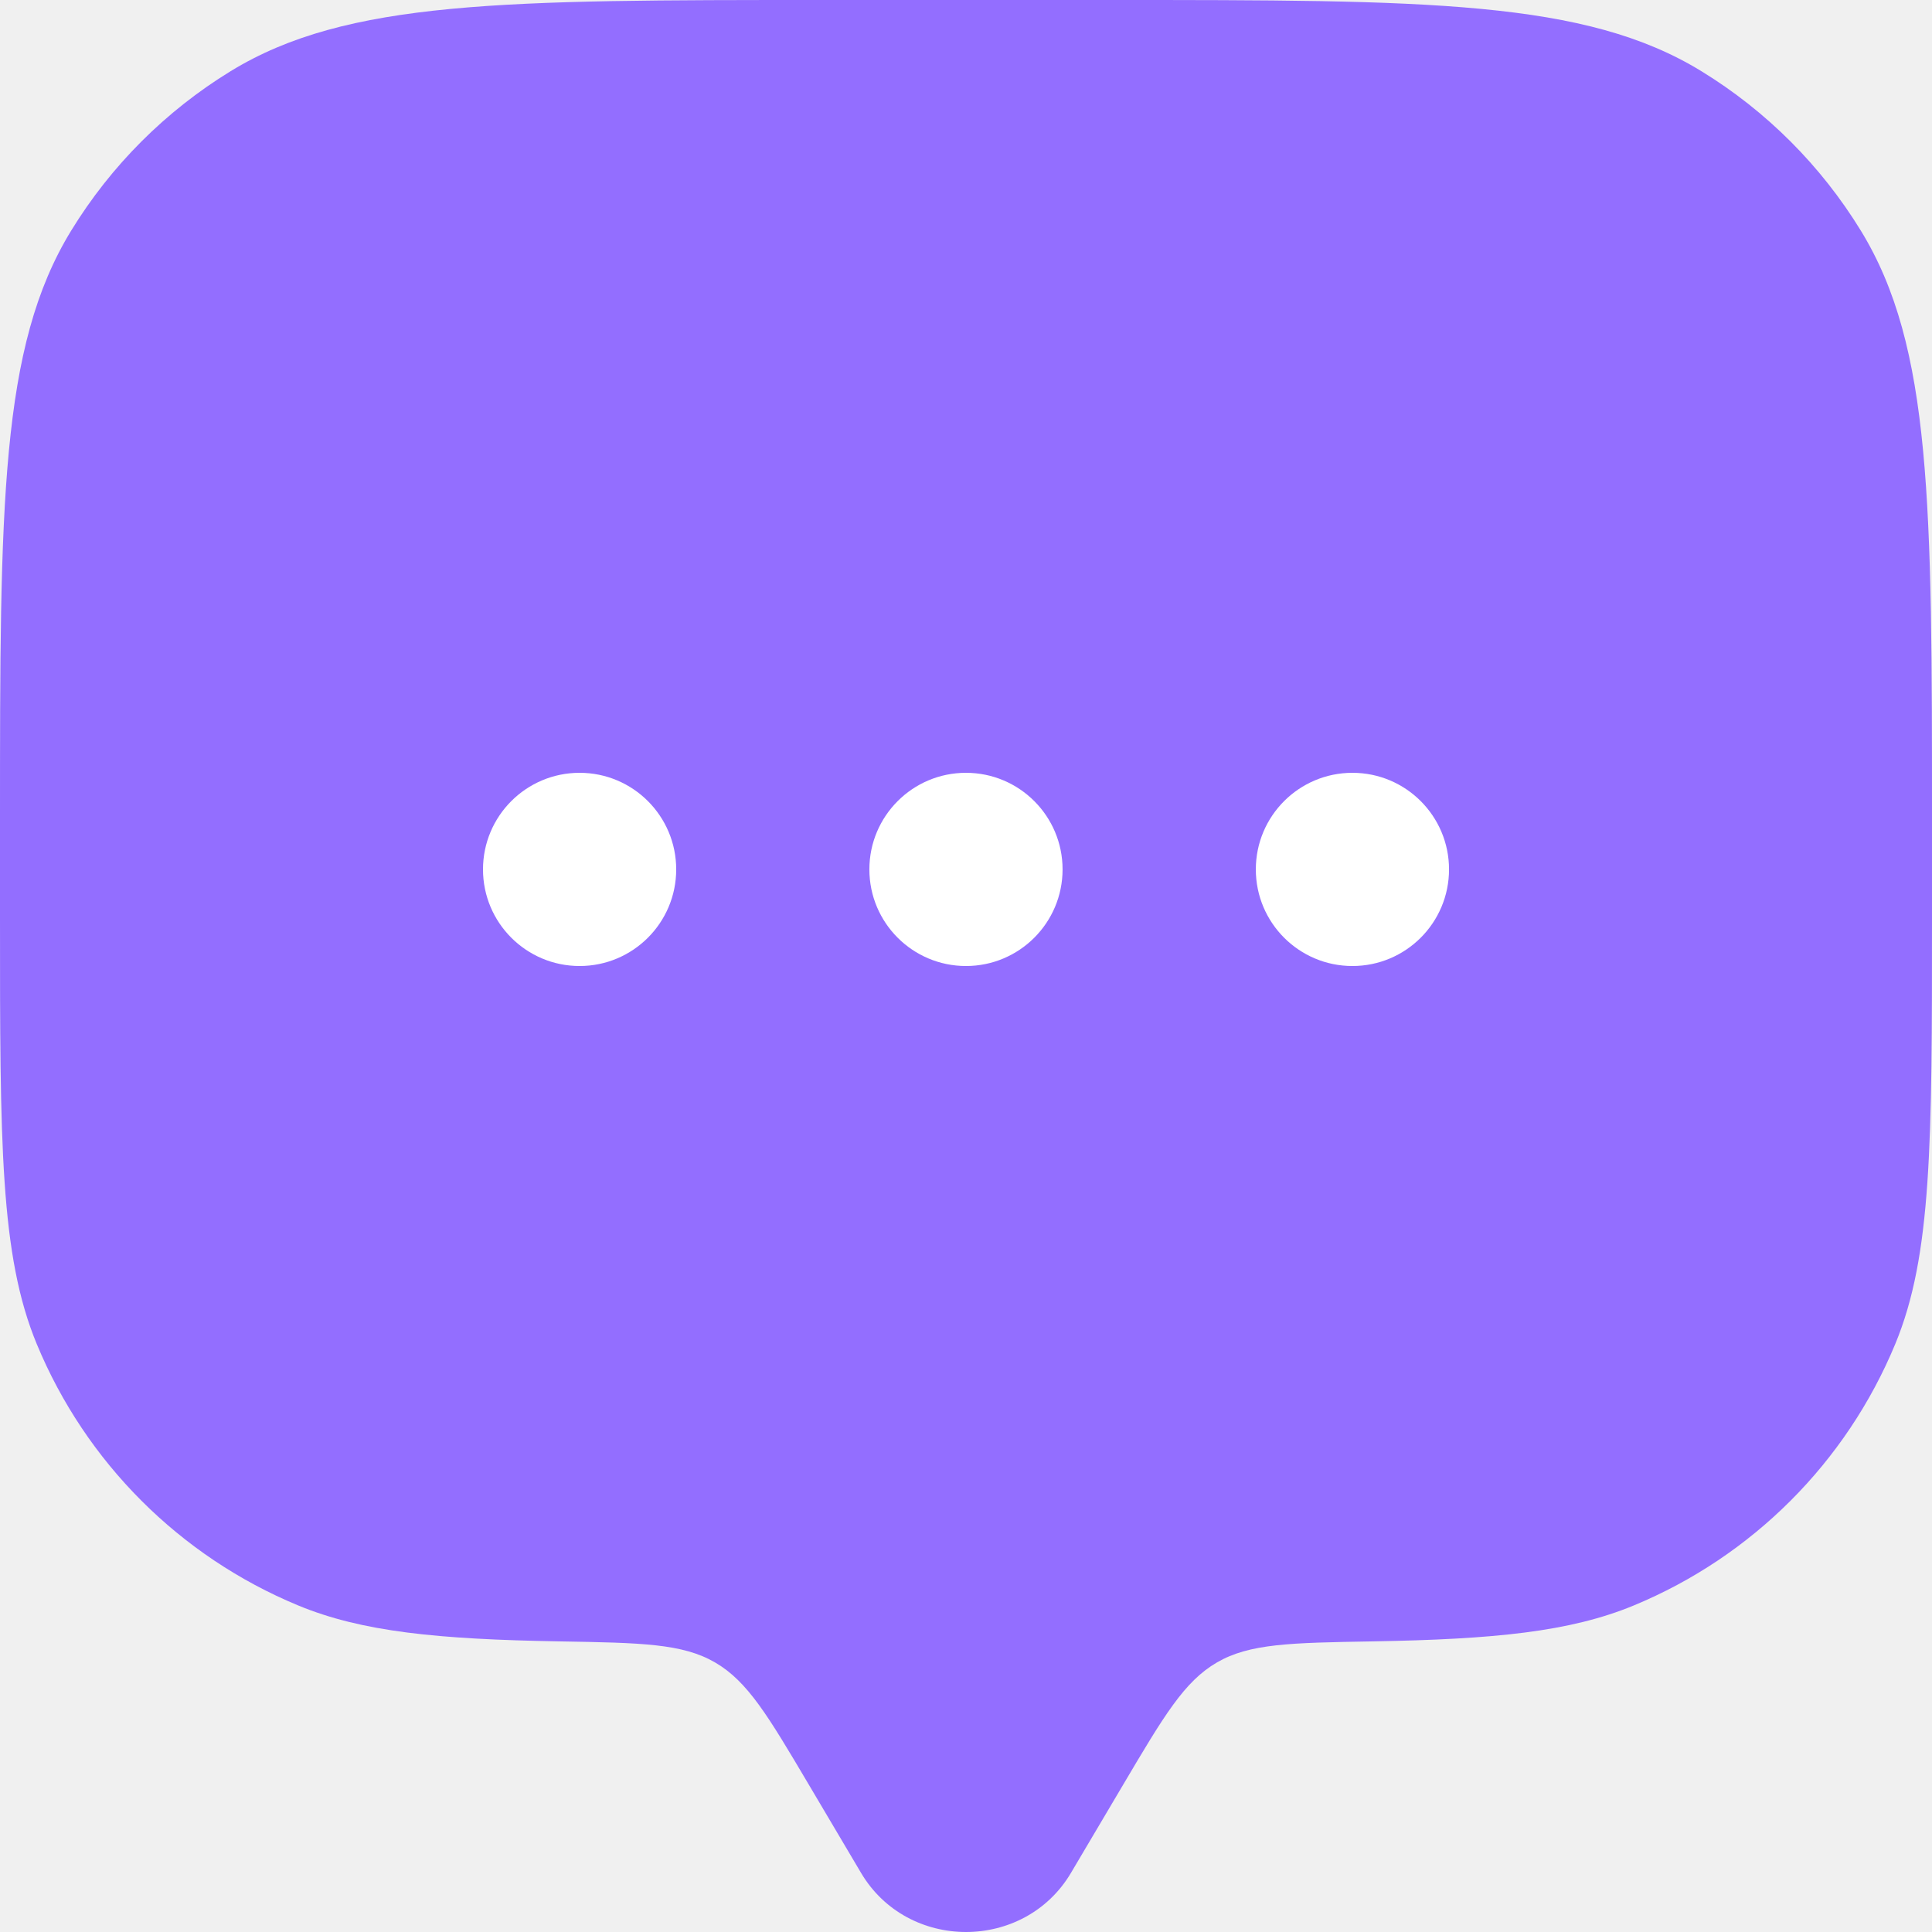
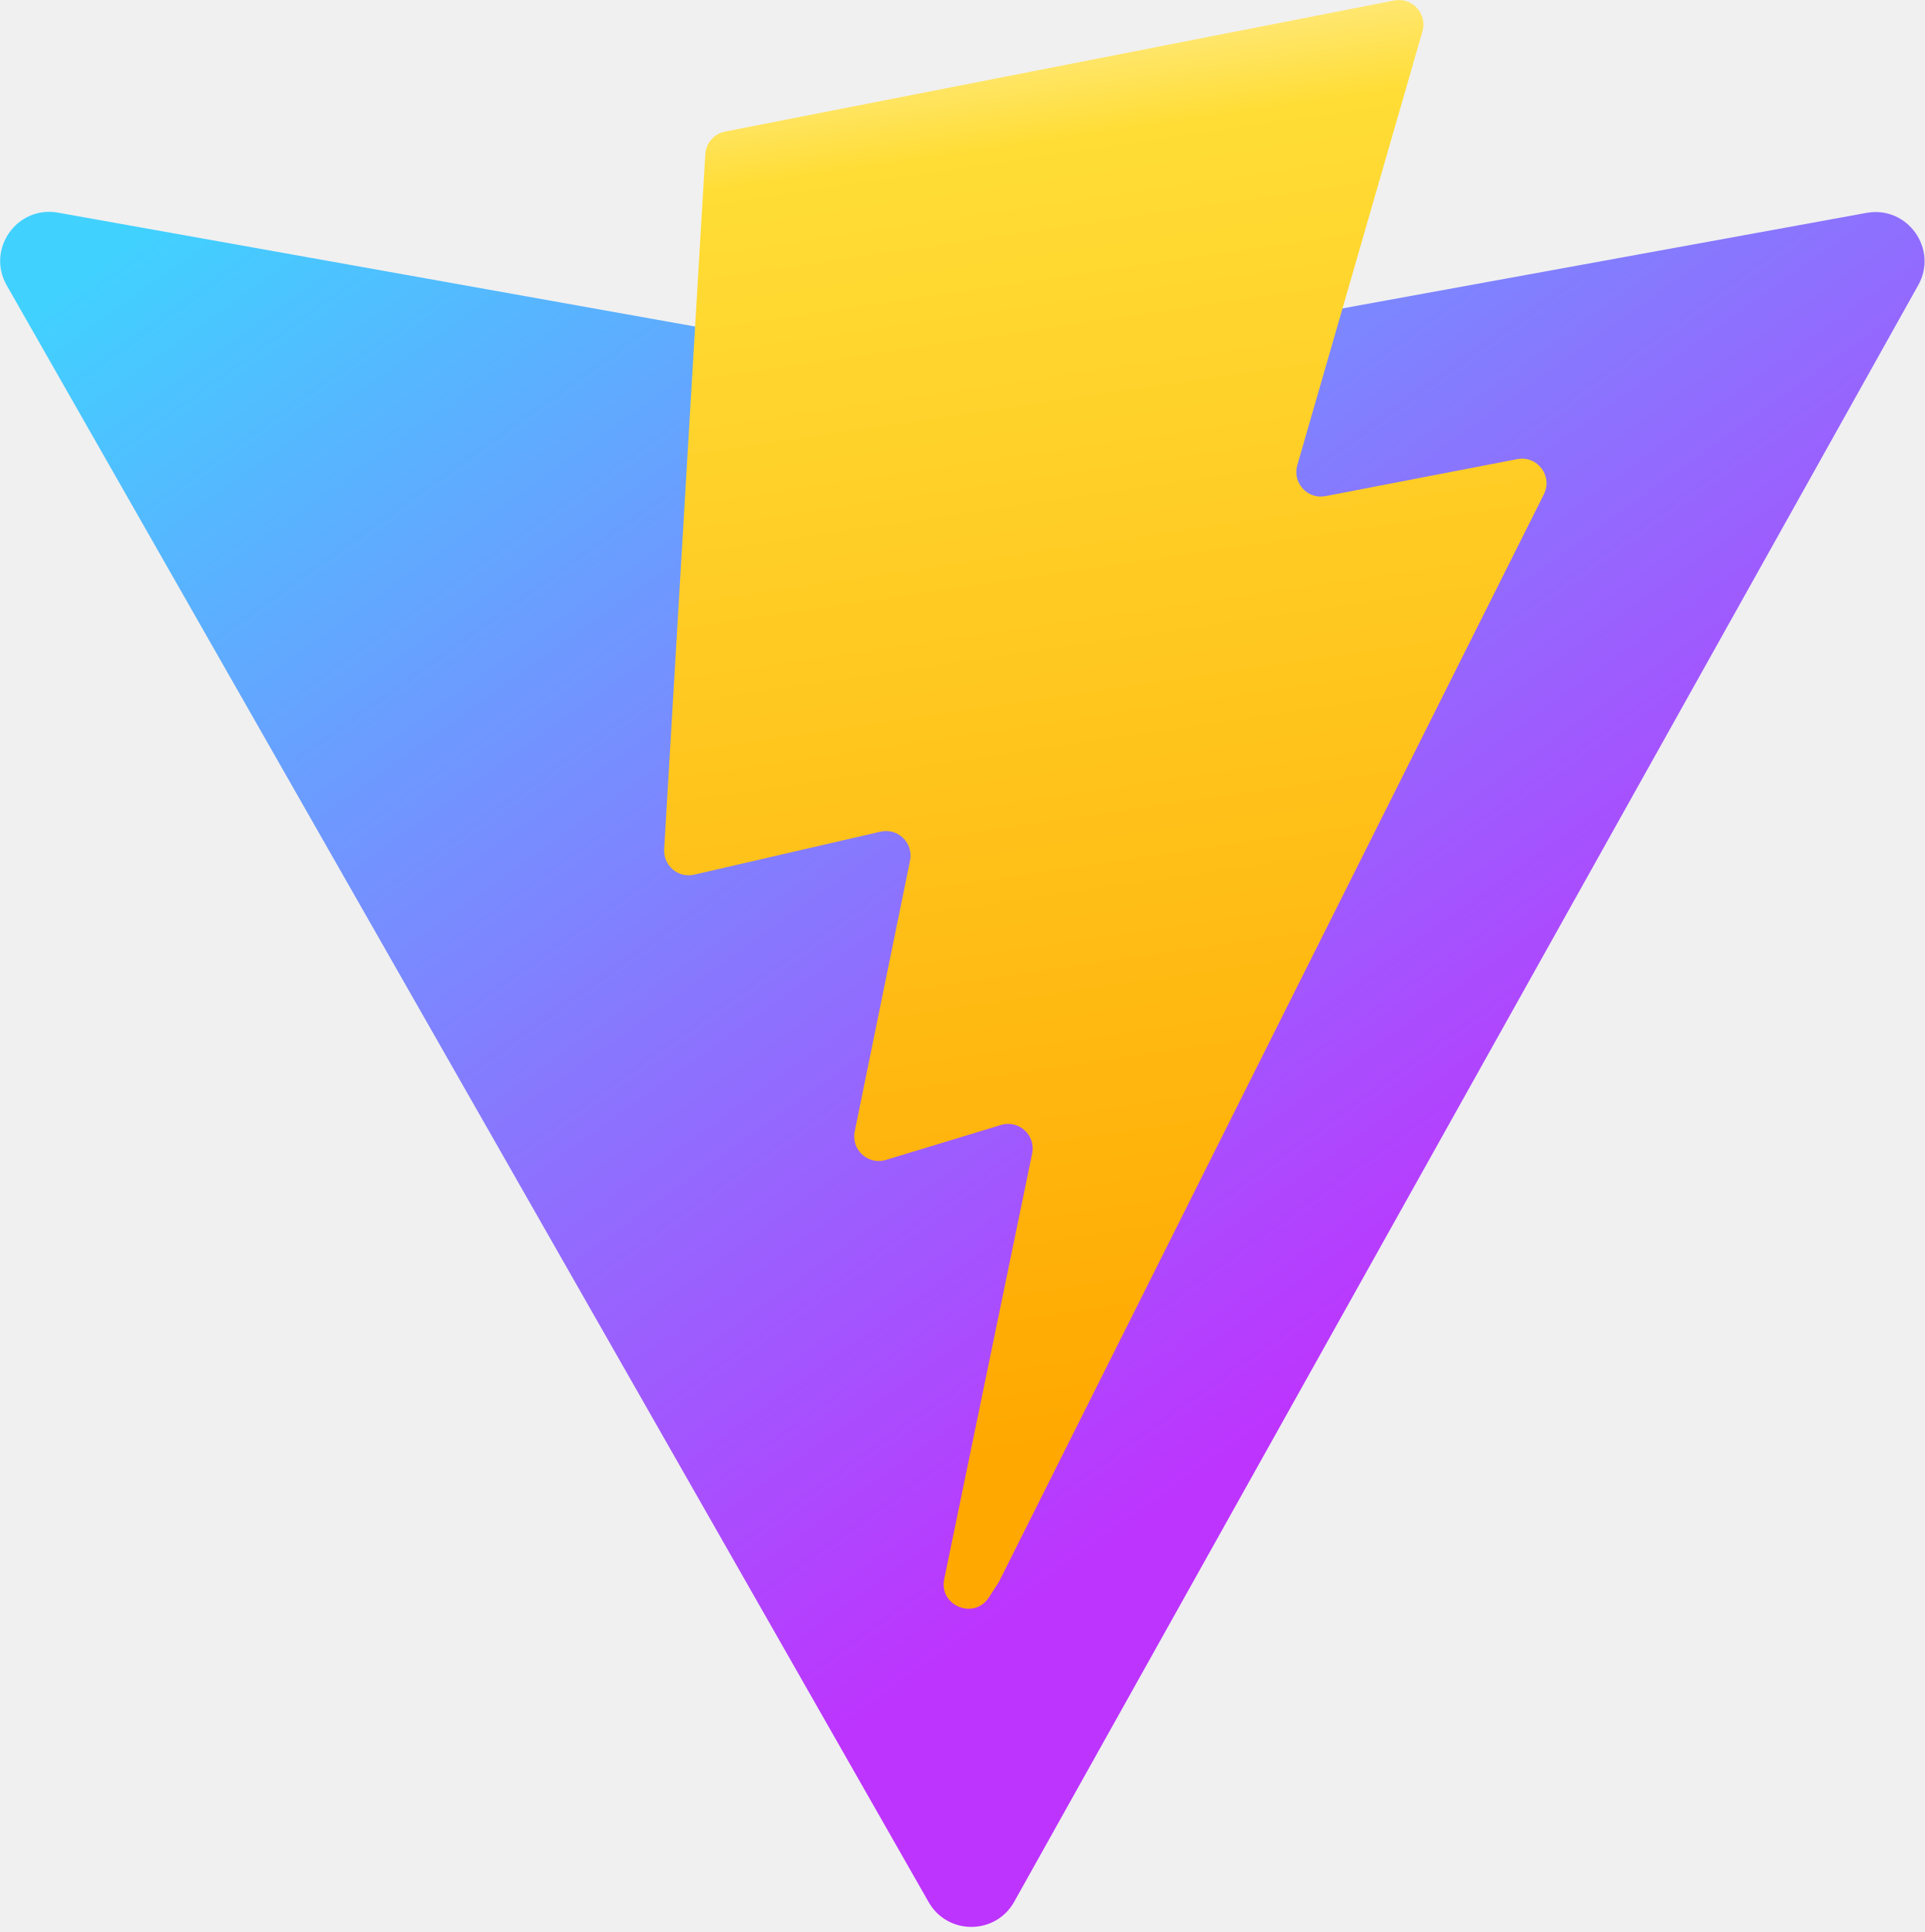
- <svg xmlns="http://www.w3.org/2000/svg" width="300" height="300" viewBox="0 0 300 300" fill="none">
-   <path d="M174.433 277.078L166.301 290.817C159.053 303.061 140.948 303.061 133.7 290.817L125.568 277.078C119.261 266.422 116.108 261.096 111.042 258.148C105.977 255.202 99.599 255.092 86.844 254.873C68.014 254.548 56.204 253.394 46.299 249.292C27.922 241.679 13.321 227.08 5.709 208.702C-4.47037e-07 194.92 0 177.446 0 142.501V127.5C0 78.399 -8.94073e-07 53.848 11.052 35.813C17.236 25.721 25.721 17.236 35.813 11.052C53.848 -8.94073e-07 78.399 0 127.5 0H172.501C221.602 0 246.152 -8.94073e-07 264.188 11.052C274.281 17.236 282.765 25.721 288.949 35.813C300.001 53.848 300.001 78.399 300.001 127.5V142.501C300.001 177.446 300.001 194.92 294.292 208.702C286.68 227.08 272.08 241.679 253.702 249.292C243.797 253.394 231.988 254.548 213.157 254.873C200.401 255.092 194.024 255.202 188.959 258.148C183.893 261.094 180.739 266.422 174.433 277.078Z" fill="#936EFF" />
-   <path d="M225.004 135.002C225.004 143.287 218.288 150.002 210.004 150.002C201.719 150.002 195.004 143.287 195.004 135.002C195.004 126.717 201.719 120.002 210.004 120.002C218.288 120.002 225.004 126.717 225.004 135.002Z" fill="white" />
-   <path d="M164.996 135.002C164.996 143.287 158.281 150.002 149.996 150.002C141.712 150.002 134.996 143.287 134.996 135.002C134.996 126.717 141.712 120.002 149.996 120.002C158.281 120.002 164.996 126.717 164.996 135.002Z" fill="white" />
-   <path d="M105 135.002C105 143.287 98.284 150.002 90 150.002C81.716 150.002 75 143.287 75 135.002C75 126.717 81.716 120.002 90 120.002C98.284 120.002 105 126.717 105 135.002Z" fill="white" />
+ <svg xmlns="http://www.w3.org/2000/svg" aria-hidden="true" role="img" class="iconify iconify--logos" width="31.88" height="32" preserveAspectRatio="xMidYMid meet" viewBox="0 0 256 257">
+   <defs>
+     <linearGradient id="IconifyId1813088fe1fbc01fb466" x1="-.828%" x2="57.636%" y1="7.652%" y2="78.411%">
+       <stop offset="0%" stop-color="#41D1FF" />
+       <stop offset="100%" stop-color="#BD34FE" />
+     </linearGradient>
+     <linearGradient id="IconifyId1813088fe1fbc01fb467" x1="43.376%" x2="50.316%" y1="2.242%" y2="89.03%">
+       <stop offset="0%" stop-color="#FFEA83" />
+       <stop offset="8.333%" stop-color="#FFDD35" />
+       <stop offset="100%" stop-color="#FFA800" />
+     </linearGradient>
+   </defs>
+   <path fill="url(#IconifyId1813088fe1fbc01fb466)" d="M255.153 37.938L134.897 252.976c-2.483 4.44-8.862 4.466-11.382.048L.875 37.958c-2.746-4.814 1.371-10.646 6.827-9.67l120.385 21.517a6.537 6.537 0 0 0 2.322-.004l117.867-21.483c5.438-.991 9.574 4.796 6.877 9.62Z" />
+   <path fill="url(#IconifyId1813088fe1fbc01fb467)" d="M185.432.063L96.44 17.501a3.268 3.268 0 0 0-2.634 3.014l-5.474 92.456a3.268 3.268 0 0 0 3.997 3.378l24.777-5.718c2.318-.535 4.413 1.507 3.936 3.838l-7.361 36.047c-.495 2.426 1.782 4.5 4.151 3.78l15.304-4.649c2.372-.72 4.652 1.36 4.15 3.788l-11.698 56.621c-.732 3.542 3.979 5.473 5.943 2.437l1.313-2.028l72.516-144.72c1.215-2.423-.88-5.186-3.54-4.672l-25.505 4.922c-2.396.462-4.435-1.77-3.759-4.114l16.646-57.705c.677-2.35-1.37-4.583-3.769-4.113Z" />
</svg>
